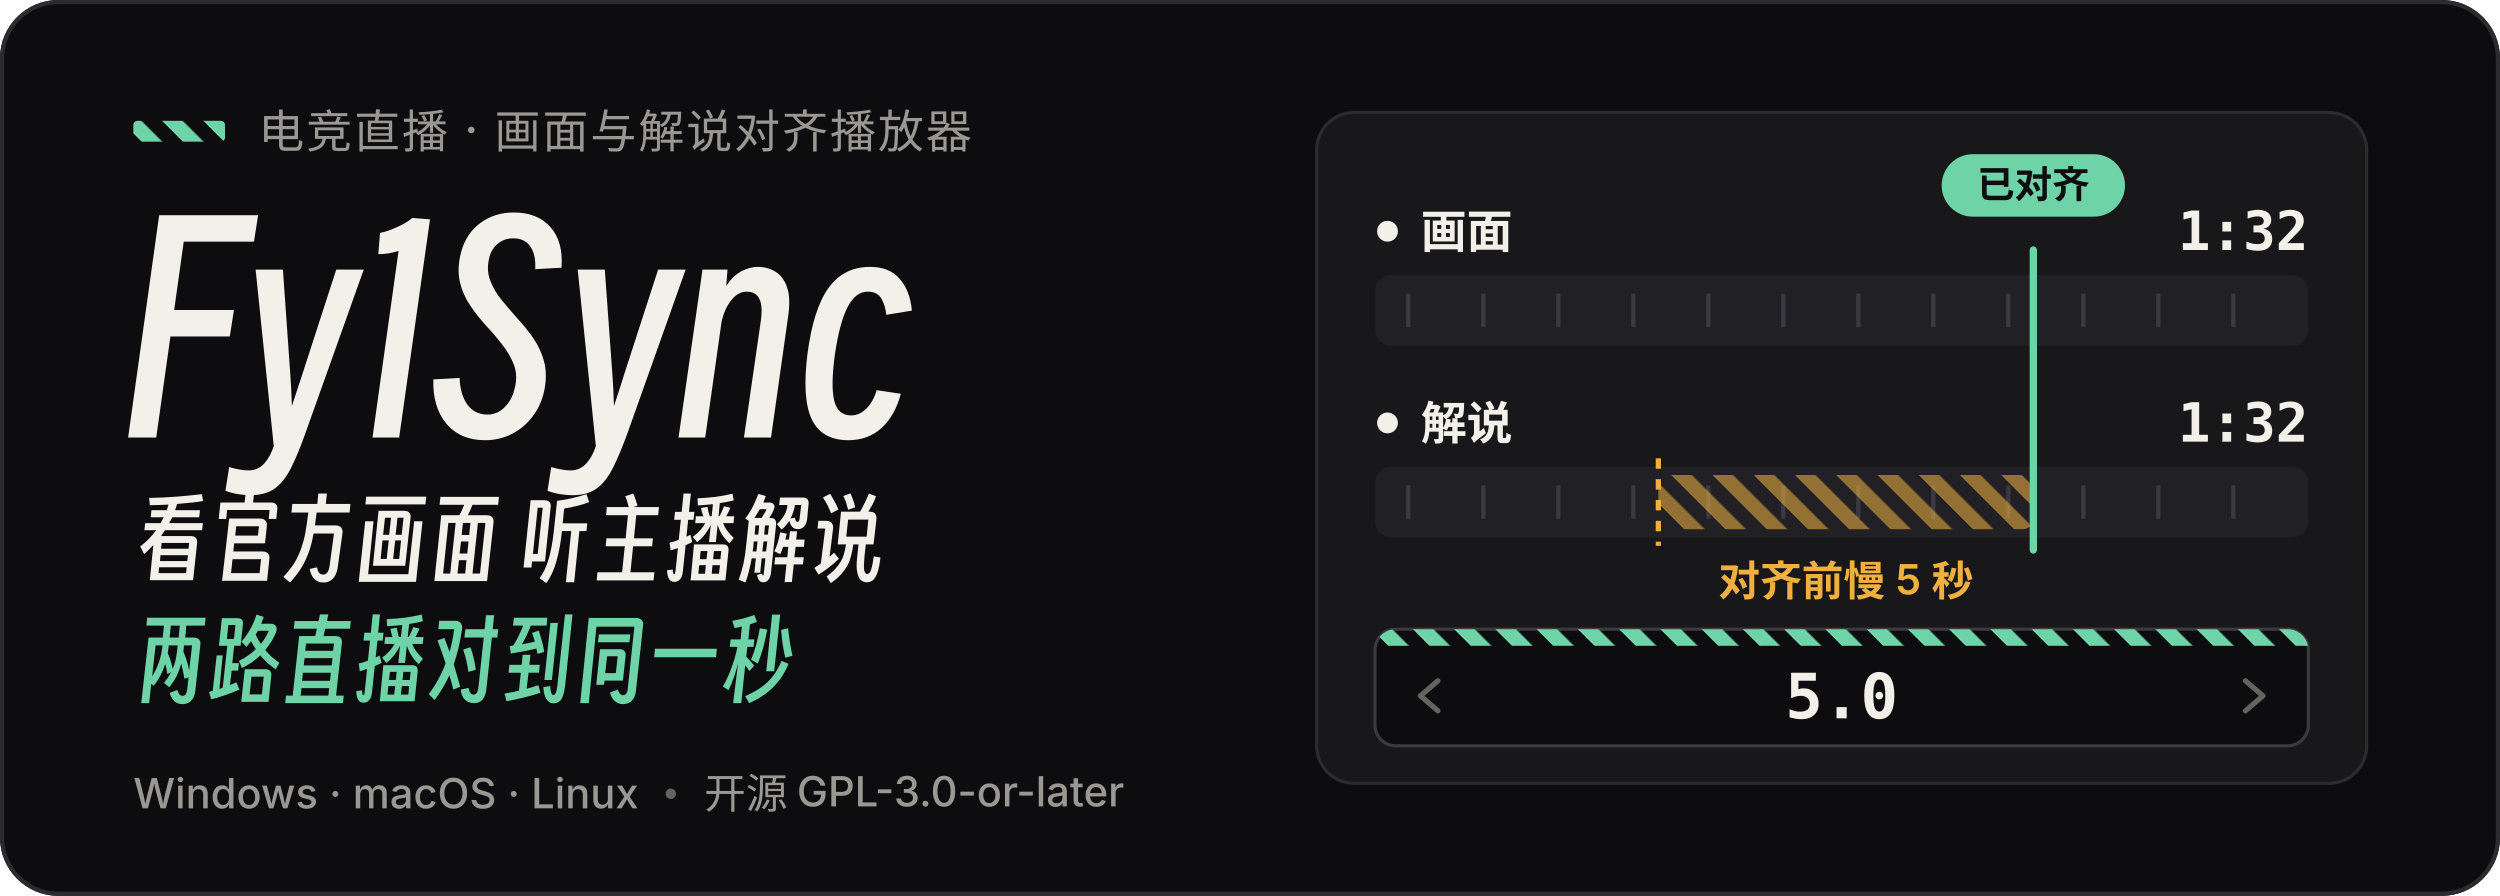
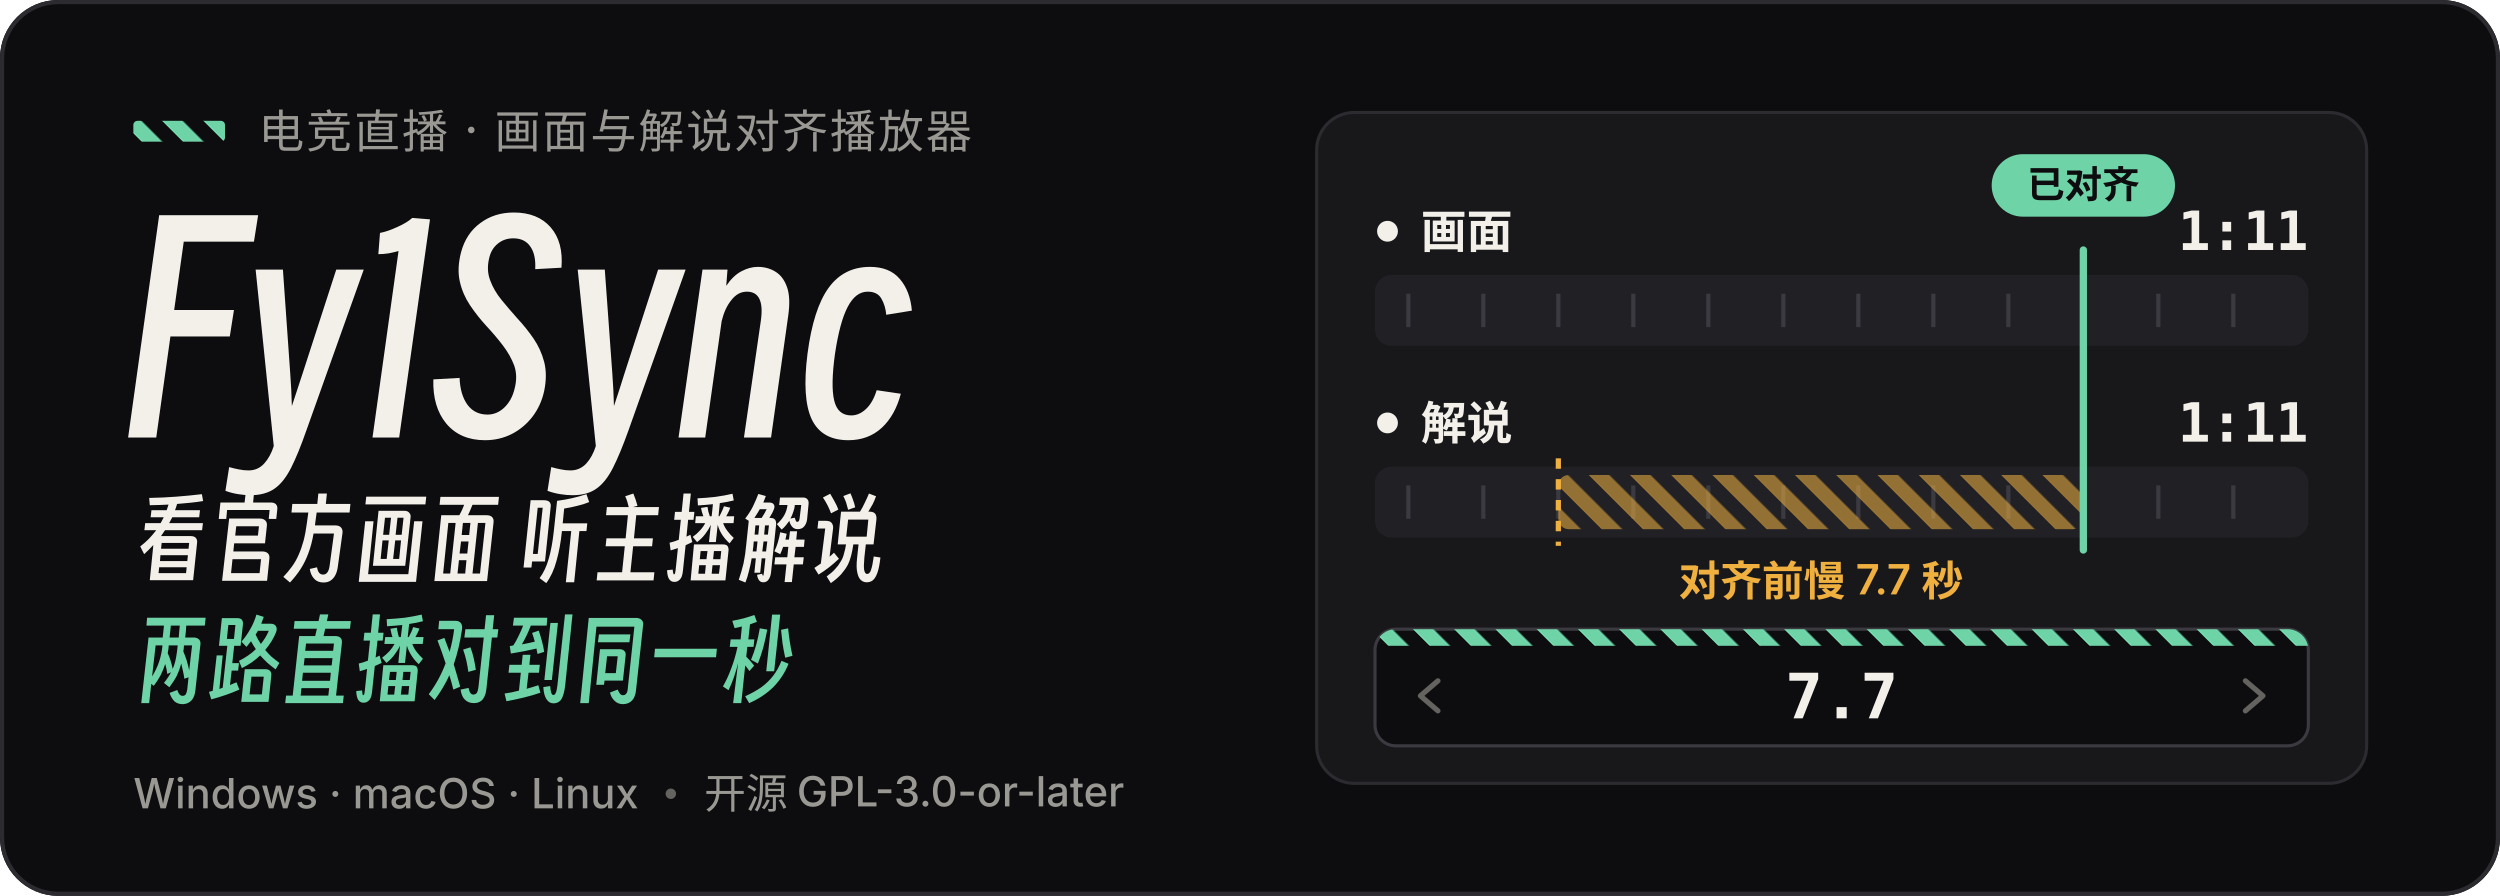
<svg xmlns="http://www.w3.org/2000/svg" width="1200" height="430" viewBox="0 0 1200 430" role="img" aria-labelledby="title desc">
  <defs>
    <pattern id="lock" width="14" height="14" patternUnits="userSpaceOnUse" patternTransform="rotate(-45)">
      <rect width="7.0" height="14" fill="#6fd3a8" />
    </pattern>
    <pattern id="drift" width="14" height="14" patternUnits="userSpaceOnUse" patternTransform="rotate(-45)">
      <rect width="7.0" height="14" fill="#f0b03f" />
    </pattern>
    <pattern id="ash" width="14" height="14" patternUnits="userSpaceOnUse" patternTransform="rotate(-45)">
      <rect width="7.0" height="14" fill="#64635f" />
    </pattern>
  </defs>
  <rect width="1200" height="430" rx="28" fill="#0d0d0f" />
  <rect x="1" y="1" width="1198" height="428" rx="27" fill="none" stroke="#2b2b30" stroke-width="2" />
  <rect x="64" y="58" width="44" height="10" rx="2" fill="url(#lock)" />
  <text x="124" y="71" font-family="-apple-system, BlinkMacSystemFont, 'Segoe UI', 'PingFang SC', 'Microsoft YaHei', 'Noto Sans SC', sans-serif" font-size="22" font-weight="500" fill="#9a9893" letter-spacing="1">电竞直播 · 画面与解说对齐播放器</text>
  <path d="M75 210H61.5L76.4 103.3H123.9L121.9 116H88.2L83.6 148.8H112.3L110.3 161.5H81.8ZM147.1 206.5Q143.2 217.7 139.7 224.6Q136.2 231.5 131.7 234.6Q127.2 237.7 120.2 237.7Q117.3 237.7 114.4 237.2Q111.5 236.8 108.2 235.6L110 224.2Q112.4 224.9 114.6 225.3Q116.9 225.8 119.3 225.8Q123.8 225.8 126.8 222.5Q129.8 219.2 131.4 214.1L122.7 129.4H135.8L139.3 179.1Q139.6 183 139.8 187Q140 191 140.1 194.9Q141.4 191 142.7 187Q144 183 145.3 179.1L161.4 129.4H174.6ZM191.6 210H178.8L191.3 120.5Q189.1 121.1 186.6 121.6Q184.1 122 181.6 122L182.4 111.8Q186.1 111.1 190.6 109Q195.2 107 197.9 104.6L206.4 105.3ZM220.6 181.4Q220.9 189.5 224.4 194.3Q227.9 199 234 199Q238.5 199 242.1 195.6Q245.7 192.1 247 186.6Q248.6 180.5 246.8 175.4Q244.9 170.4 241.3 165.7Q237.7 161 233.4 156.4Q229.1 151.7 225.6 146.5Q222.1 141.3 220.7 135.1Q219.3 128.9 221.3 121.1Q223.7 112.1 230.5 107.1Q237.3 102 246.6 102Q258.1 102 264.3 109.1Q270.5 116.2 269.5 128.5L256.9 129.2Q257.3 122.3 254.6 118.4Q251.9 114.4 246.4 114.4Q242 114.4 238.9 117Q235.8 119.5 234.8 123.9Q233.4 129.7 235.3 134.6Q237.1 139.5 240.7 143.9Q244.3 148.3 248.4 152.9Q252.6 157.4 256.1 162.5Q259.6 167.6 261.2 173.7Q262.8 179.9 261.2 187.7Q259.7 194.6 255.6 200Q251.5 205.3 245.7 208.3Q239.8 211.3 232.8 211.3Q220.9 211.3 214.2 203.3Q207.6 195.3 208 182.1ZM301.7 206.5Q297.7 217.7 294.2 224.6Q290.7 231.5 286.2 234.6Q281.8 237.7 274.8 237.7Q271.9 237.7 269 237.2Q266.1 236.8 262.8 235.6L264.6 224.2Q267 224.9 269.2 225.3Q271.5 225.8 273.8 225.8Q278.3 225.8 281.4 222.5Q284.4 219.2 286 214.1L277.3 129.4H290.3L293.9 179.1Q294.2 183 294.4 187Q294.6 191 294.7 194.9Q296 191 297.3 187Q298.5 183 299.8 179.1L315.9 129.4H329.1ZM338.5 210H325.7L337.2 129.4H349.2L348.6 137.2Q351.9 132.3 355.9 130.2Q359.9 128.1 363.7 128.1Q368.5 128.1 372.2 130.4Q376 132.7 377.8 137.9Q379.6 143 378.3 151.9L370.1 210H357.1L365.2 154Q367.2 140 358.5 140Q354.2 140 351.1 144Q347.9 147.9 346.4 154.1ZM432.4 189Q429.7 199.3 423.3 205.3Q416.8 211.3 407.2 211.3Q394.4 211.3 389.6 201.2Q384.9 191.1 387.6 169.8Q390.4 148.3 397.7 138.2Q405 128.1 417.6 128.1Q427 128.1 431.9 133.9Q436.9 139.7 437.7 149.1L425.4 151.1Q425 146.7 423.1 143.4Q421.2 140 416.5 140Q410.7 140 406.9 147.3Q403.1 154.5 400.8 169.8Q398.7 185 400.4 192.2Q402.1 199.4 408.6 199.4Q412.4 199.4 415.7 196.3Q419 193.2 420.8 187.3Z" fill="#f3f0ea" />
  <path d="M67.3 262.3Q69.5 260.6 71.4 258.7Q73.3 256.7 75 254.5H69.3L69.7 251.1H77.1Q77.9 249.7 78.6 248.3H72.3L72.7 244.9H80Q80.5 243.6 80.9 242.2Q78.7 242.3 76.4 242.4Q74.1 242.5 71.9 242.5L71.6 239Q78.2 238.9 84.6 238.4Q91.1 237.9 96.9 237.2L97.5 240.5Q94.6 241 91.5 241.3Q88.3 241.6 85 241.9Q84.6 243.4 84 244.9H96L95.6 248.3H82.7Q82 249.7 81.2 251.1H97.4L97 254.5H79.2Q78.3 255.9 77.3 257.3H91.3Q93.3 257.3 94 258.2Q94.8 259.1 94.6 260.6L92.7 278.5H71.9L73.6 261.6Q71.6 263.8 69.2 266ZM77.3 263.4H90.5L90.8 260.6H77.6ZM76.8 269.3H89.9L90.2 266.5H77ZM76.1 275.1H89.3L89.6 272.3H76.4ZM105 249.1 105.8 241.2H117.4L117.9 236.9H121.9L121.5 241.2H130Q131.7 241.2 132.5 242.1Q133.3 243 133.1 244.5L132.6 249.1H129L129.4 244.8H109L108.6 249.1ZM106.6 278.8 110 248.9H124.7Q126.4 248.9 127.3 249.8Q128.3 250.7 128.1 252.4L127.2 260.8H112.4L112 264.7H125.9Q127.6 264.7 128.6 265.6Q129.5 266.5 129.3 268.2L128.2 278.8ZM112.9 257.1H123.8L124.3 252.6H113.4ZM110.9 275.1H124.6L125.3 268.4H111.6ZM139.2 279.6 136 276.9Q138.3 274.5 140.1 272Q142 269.4 143.3 266.4Q144.7 263.3 145.7 259.6Q146.7 255.8 147.3 251.1L148 246H139.9L140.3 241.9H152.3L152.8 236.9H156.9L156.4 241.9H168.2L167.8 246H152L151.3 251.1Q151.2 251.7 151.2 252.2H161Q162.8 252.2 163.7 253.2Q164.6 254.3 164.4 255.8L162.1 272.4Q161.8 274.4 161 276Q160.2 277.6 158.8 278.6Q157.4 279.6 155.3 279.6Q152.4 279.6 150.8 277.8Q149.1 276 148.7 273.1L152.2 272.3Q152.7 275.8 155.1 275.8Q157.6 275.8 158.2 271.7L160.3 256.1H150.5Q149.6 261.4 148 265.6Q146.5 269.7 144.3 273.1Q142.1 276.5 139.2 279.6ZM204.6 238.4 204.2 242.1H175.4L175.8 238.4ZM179 271.6 181.7 245.2H194.2Q195.7 245.2 196.4 246.1Q197.2 246.9 197.1 248.1L194.5 271.6ZM183.9 256.7H186.8L187.7 248.5H184.8ZM189.9 256.7H192.8L193.7 248.5H190.8ZM179.3 250.2 176.7 275.6H196L198.8 250.2H202.8L199.7 279.3H172.2L175.3 250.2ZM182.7 268.3H185.6L186.6 259.4H183.6ZM188.7 268.3H191.6L192.5 259.4H189.7ZM239.5 238.5 239.1 242.3H226.8Q226.3 243.5 225.8 244.7Q225.3 246 224.6 247.3H233.5Q235.5 247.3 236.3 248.3Q237.1 249.2 236.9 250.8L233.8 278.9H208.5L211.8 247.3H220.5Q221.9 244.8 222.8 242.3H211L211.4 238.5ZM212.7 275.3H216.1L218.7 251H215.2ZM221.6 256.8H225.2L225.8 251H222.2ZM226.8 275.3H230.4L233 251H229.4ZM220.6 265.7H224.3L224.9 259.9H221.3ZM219.6 275.3H223.3L223.9 268.9H220.3ZM271.6 279.5 274.2 254.9H269.7L269.7 255.2Q268.9 263 267.1 269.3Q265.4 275.6 262.2 279.9L259 277.5Q261.8 273.8 263.4 268.2Q265 262.6 265.8 255.2L267.4 240.4Q271.2 239.9 274.7 239.1Q278.2 238.3 281.5 237.2L282.8 241Q280.2 242.1 277.1 242.8Q274 243.6 270.8 244.1L270.1 251.2H281.9L281.5 254.9H278.1L275.6 279.5ZM255.1 272.4H251.3L254.7 240.1H261Q263 240.1 263.8 241Q264.6 242 264.3 243.5L261.6 269.5H255.4ZM255.8 265.9H258.1L260.5 243.7H258.1ZM314.1 274.7 313.7 278.6H286.4L286.8 274.7H298.6L299.9 262.2H290.7L291.1 258.4H300.3L301.4 247.3H290.9L291.3 243.4H301.8Q301.5 242.1 301.1 240.8Q300.7 239.5 300.1 238.2L304 236.9Q304.6 238.3 305.1 239.8Q305.6 241.4 306 242.8L303.8 243.4H316.3L315.9 247.3H305.4L304.3 258.4H313.4L313 262.2H303.9L302.6 274.7ZM320.2 273.7 322.9 273.4Q323 274.7 323.2 275.2Q323.3 275.7 323.5 275.7Q323.8 275.7 324 275.3Q324.1 274.8 324.3 273.6L325.4 263.1Q323.7 263.7 321.9 264.2L321.4 260.5Q322.5 260.2 323.6 259.9Q324.7 259.5 325.8 259.1L326.8 249.5H323.6L324 245.7H327.2L328.1 236.9H331.6L330.7 245.7H333.3L332.9 249.5H330.3L329.5 257.6Q330.5 257.2 331.4 256.7L332.3 260.2Q330.7 261 329.1 261.7L327.8 274Q327.5 277.1 326.3 278.2Q325.1 279.4 323.6 279.3Q322.1 279.3 321.2 278Q320.3 276.7 320.2 273.7ZM340.3 260.2 341.2 251.9Q340.2 254.1 338.6 256.2Q337 258.4 334.6 260.2L332.5 257.7Q334.5 256.3 336 254.6Q337.6 252.9 338.5 251.1H333.7L334 247.8H337.6Q337.2 246.7 336.9 245.7Q336.7 244.6 336.5 243.8L339.6 243.3Q339.8 244.4 340 245.5Q340.3 246.7 340.7 247.8H341.6L342.2 242Q338.6 242.4 335 242.6L334.8 239.2Q339 239 343.4 238.5Q347.8 237.9 351.6 237L352.2 240.2Q349.1 241 345.5 241.5L344.9 247.8H345.3Q346 246.6 346.5 245.4Q347.1 244.3 347.5 243L350.5 243.7Q350.2 244.7 349.7 245.7Q349.2 246.7 348.6 247.8H352.4L352.1 251.1H347.1Q347.8 253.1 349.2 254.9Q350.5 256.7 352.2 258.2L350.2 260.8Q348.2 259 346.7 256.8Q345.2 254.5 344.5 251.9L343.6 260.2ZM349.7 264.2 348.2 278.6H331.5L333.1 261.3H346.8Q348.7 261.3 349.3 262.2Q349.8 263.2 349.7 264.2ZM335.9 268.4H339.1L339.6 264.5H336.3ZM342.3 268.4H345.8L346.2 264.5H342.7ZM335.2 275.4H338.4L338.8 271.3H335.6ZM341.6 275.4H345.1L345.6 271.3H342ZM362.1 274.9 362.8 268H360.8Q360.3 271.1 359.5 274.1Q358.8 277.1 357.8 279.6L354.6 278.3Q355.9 274.6 356.9 270.4Q357.8 266.1 358.2 261.4L359.4 250L357.7 248.9Q360.1 245.8 361.5 242.9Q362.9 240 364 237.1L367.6 238.1Q367 239.7 366.4 241.2H369.1Q370.8 241.2 371.4 242.1Q372.1 243.1 371.4 244.6Q371 245.7 370.4 246.7Q369.9 247.6 369.3 248.6H369.8Q372.9 248.6 372.5 252L370.1 274.7Q369.9 276.8 368.9 278.2Q368 279.5 366.4 279.5Q365.1 279.5 364.4 278.6Q363.6 277.6 363.4 275.9L365.8 275.4Q366 276.3 366.3 276.3Q366.5 276.3 366.5 275.9Q366.6 275.5 366.7 274.7L367.4 268H365.6L364.9 274.9ZM375.2 254.2 372.9 251.6Q375.3 249.4 376.5 247.2Q377.7 245 378 242.4H374L374.4 238.8H385.4Q386.9 238.8 387.6 239.7Q388.3 240.5 388.1 242.1L387.4 249.4Q387.1 251.4 386 252.7Q384.9 254 382.9 254Q381.2 254 380.2 252.8Q379.2 251.6 378.9 250Q378.1 251.1 377.2 252.2Q376.3 253.3 375.2 254.2ZM381.5 248.5Q381.7 249.1 381.9 249.8Q382.2 250.5 382.7 250.5Q383.2 250.5 383.5 250Q383.7 249.6 383.8 248.9L384.6 242.4H381.5L381.5 242.6Q381.4 244 380.8 245.6Q380.3 247.3 379.4 248.9ZM362.1 248.6H365.6Q366.3 247.6 366.9 246.5Q367.5 245.5 368 244.4H364.7Q363.6 246.4 362.1 248.6ZM362.2 256.6H364L364.4 252.2H362.6ZM366.8 256.6H368.6L369.1 252.2H367.2ZM371.7 264.6Q373.5 261.1 374.5 255.5L377.6 256.2Q377.3 257.7 377 259H378.7L379.2 255H382.6L382.2 259H386.2L385.9 262.5H381.9L381.3 267.5H385.8L385.4 270.9H381L380.1 279.4H376.6L377.5 270.9H371.7L372.1 267.5H377.9L378.4 262.5H375.9Q375.3 264.3 374.5 266ZM361.6 262.3Q361.4 263.5 361.3 264.7H363.1L363.6 259.9H361.8ZM365.9 264.7H367.7L368.3 259.9H366.5ZM410.5 243.5 407.1 244.7Q406.6 242.7 406.1 241.1Q405.5 239.5 404.8 238.1L408.2 236.8Q408.8 238 409.4 239.8Q410.1 241.6 410.5 243.5ZM396.8 276.7Q399.3 274.9 400.9 273.1Q402.5 271.4 403.5 269.6Q404.6 267.9 405.1 265.8Q405.7 263.8 406.1 261.3H402.1L403.7 245.6H412.8Q414.1 243.5 415.1 241.3Q416.2 239.1 417.1 236.9L420.5 238.2Q419.8 240.2 418.9 242Q417.9 243.8 416.8 245.6H417.4Q419.3 245.6 420.1 246.6Q420.8 247.6 420.7 249.2L419.3 261.3H415.6L414.9 267.6Q414.5 271.8 414.8 273.6Q415.2 275.5 416.2 275.5Q417.5 275.5 418.1 273.5Q418.8 271.6 419.4 267.1L422.6 267.6Q422.1 272.2 421.2 274.8Q420.3 277.4 419 278.5Q417.8 279.5 416 279.5Q414.4 279.5 413.2 278.4Q412 277.3 411.5 274.8Q410.9 272.3 411.4 267.9L412.1 261.3H409.6Q409.2 264.1 408.6 266.5Q408 269 406.9 271.2Q405.7 273.4 403.8 275.6Q401.8 277.8 398.8 279.9ZM402.4 244.6 398.9 246.4Q397.4 242.3 395 238.8L398.5 237Q399.6 238.8 400.6 240.7Q401.7 242.6 402.4 244.6ZM406.2 257.6H416L416.8 249.4H407.1ZM392.9 275.8 390.9 272.6Q392.5 271.6 394 270.5L396.1 253.7H392.4L392.8 250H396.5Q398.4 250 399.2 251Q400 252.1 399.9 253.5L398.2 267.2Q399.3 266.3 400.3 265.3L402.7 268.2Q398 272.7 392.9 275.8Z" fill="#f3f0ea" />
  <path d="M98.7 296.5 98.3 300.3H89.4Q89.3 301.8 89.2 303.2Q89.1 304.6 88.9 306H92.9Q94.4 306 95.4 306.8Q96.4 307.7 96.2 309.3L93.8 331.2Q93.5 334.4 92 336.1Q90.4 337.9 87.8 338Q85.3 338 83.8 336.7Q82.3 335.3 81.4 332.6L85.1 331.2Q85.6 332.7 86.2 333.4Q86.8 334 87.7 334Q88.7 334 89.2 333.2Q89.7 332.3 89.9 330.8L90.5 325.1L88.5 325.8Q88.2 323.7 87.8 322Q87.4 320.2 87 318.5Q86.2 321.5 84.9 324.3Q83.5 327 81.3 329.9L78.7 327.8Q80.8 325.2 82.1 322.7L80.3 323.5Q80.1 322.2 79.9 321Q79.6 319.8 79.3 318.7Q78.4 321.5 77.1 324.1Q75.7 326.7 73.8 329.2L72.6 328.2L71.6 337.5H67.8L71.3 306H78.1Q78.3 304.6 78.4 303.2Q78.5 301.8 78.7 300.3H70.3L70.6 296.5ZM81.4 306H85.8Q85.9 304.6 86 303.2Q86.2 301.8 86.3 300.3H82Q81.8 301.8 81.7 303.2Q81.6 304.6 81.4 306ZM74.7 309.8 73 324.7Q75.2 321.2 76.4 317.5Q77.6 313.9 78 309.8ZM80.5 313.5Q82 316.7 82.9 321.1Q84 318.5 84.5 315.7Q85 313 85.3 309.8H81Q80.9 311.7 80.5 313.5ZM88 312.7Q88.9 314.8 89.6 317Q90.3 319.3 90.8 321.8L92.2 309.8H88.3Q88.2 310.5 88.2 311.2Q88.1 312 88 312.7ZM116.1 320.7 114.7 317.2Q117 316.1 119 314.7Q121.1 313.3 122.8 311.6Q121.5 309.7 120.5 307.8Q119.5 309.1 118.3 310.5L115.9 308Q118.4 305.1 120.1 302Q121.9 299 123.1 295L126.6 296.1Q126 297.8 125.4 299.4H130Q131.7 299.4 132.4 300.5Q133.2 301.7 132.5 303.5Q131.7 305.5 130.4 307.7Q129.1 309.8 127.3 312Q128.7 313.7 130.4 315.3Q132.2 316.8 134.1 318.2L132.3 321.3Q130.2 319.8 128.3 318.1Q126.5 316.4 124.9 314.6Q123.1 316.3 120.9 317.9Q118.7 319.4 116.1 320.7ZM101.4 335.7 100.3 332.1Q101.2 331.9 102.1 331.6L104 314.6H106.9L105.3 330.7Q106.1 330.4 106.9 330.1L109.1 310H105.1L106.5 296.7H113.7Q115.5 296.7 116.1 297.5Q116.8 298.4 116.6 299.8L115.5 310H112.4L111.5 318.3H114.7L114.3 321.9H111.2L110.4 328.8Q112 328.1 113.5 327.5L114.9 331Q111.8 332.4 108.3 333.6Q104.8 334.8 101.4 335.7ZM108.9 306.7H112.3L113 300H109.6ZM122.7 304.6Q123.7 306.9 125.2 309.1Q127.7 306 129 302.8H123.8Q123.3 303.7 122.7 304.6ZM130.2 324.5 128.9 336.9H115.8L117.5 321.2H127.2Q129 321.2 129.7 322.1Q130.4 323 130.2 324.5ZM119.8 333.3H125.7L126.6 324.8H120.7ZM165 333.9 164.6 337.5H136.9L137.3 333.9H140.5L143.6 305.3H151.3L152.1 301.8H141L141.4 298.1H152.9L153.6 294.9H157.6L156.9 298.1H168.4L168 301.8H156.1L155.3 305.3H160.9Q162.6 305.3 163.5 306.2Q164.3 307.1 164.1 308.7L161.3 333.9ZM146.5 312.4H159.9L160.3 308.9H146.9ZM145.8 319.4H159.2L159.6 315.9H146.2ZM145 326.8H158.4L158.8 322.9H145.4ZM144.3 333.9H157.6L158 330.3H144.7ZM171 331.7 173.8 331.4Q173.9 332.7 174 333.2Q174.1 333.7 174.4 333.7Q174.6 333.7 174.8 333.3Q175 332.8 175.1 331.6L176.2 321.1Q174.5 321.7 172.7 322.2L172.2 318.5Q173.3 318.2 174.4 317.9Q175.5 317.5 176.6 317.1L177.6 307.5H174.5L174.9 303.7H178L178.9 294.9H182.4L181.5 303.7H184.1L183.7 307.5H181.2L180.3 315.6Q181.3 315.2 182.2 314.7L183.2 318.2Q181.6 319 179.9 319.7L178.6 332Q178.3 335.1 177.1 336.2Q175.9 337.4 174.4 337.3Q172.9 337.3 172 336Q171.1 334.7 171 331.7ZM191.2 318.2 192 309.9Q191 312.1 189.4 314.2Q187.8 316.4 185.5 318.2L183.4 315.7Q185.3 314.3 186.9 312.6Q188.4 310.9 189.4 309.1H184.5L184.9 305.8H188.4Q188 304.7 187.8 303.7Q187.5 302.6 187.4 301.8L190.5 301.3Q190.6 302.4 190.9 303.5Q191.1 304.7 191.5 305.8H192.4L193.1 300Q189.4 300.4 185.8 300.6L185.6 297.2Q189.9 297 194.3 296.5Q198.6 295.9 202.4 295L203 298.2Q199.9 299 196.4 299.5L195.7 305.8H196.2Q196.8 304.6 197.4 303.4Q197.9 302.3 198.3 301L201.3 301.7Q201 302.7 200.5 303.7Q200 304.7 199.4 305.8H203.3L202.9 309.1H197.9Q198.6 311.1 200 312.9Q201.4 314.7 203 316.2L201 318.8Q199 317 197.6 314.8Q196.1 312.5 195.3 309.9L194.4 318.2ZM200.5 322.2 199 336.6H182.3L184 319.3H197.7Q199.6 319.3 200.1 320.2Q200.6 321.2 200.5 322.2ZM186.7 326.4H190L190.4 322.5H187.2ZM193.2 326.4H196.7L197.1 322.5H193.6ZM186 333.4H189.2L189.7 329.3H186.4ZM192.4 333.4H196L196.4 329.3H192.9ZM224.9 330.2Q225.5 333.4 227.2 333.4Q228.1 333.4 228.8 332.7Q229.4 331.9 229.7 329.4L232.2 306H222.9L223.4 302H232.6L233.3 295.3H237.2L236.5 302H239.2L238.7 306H236.1L233.5 330.5Q233.2 333.8 231.7 335.7Q230.2 337.5 227.5 337.5Q224.8 337.5 223.1 335.8Q221.5 334.2 221.1 331ZM217.6 331Q217.2 329.2 216.7 327.5Q216.2 325.8 215.7 324.1Q212.9 330.3 208.6 336L205.8 333.2Q210.8 326.6 213.9 318.4Q213 315.6 212 312.8Q211 310.1 210 307.4L213.3 306.2Q214.6 309.5 215.8 312.9Q217.3 307.6 218 302H210.4L210.8 298H218.6Q220.5 298 221.3 299.2Q222 300.3 221.8 301.9Q221.1 306.6 220.1 310.9Q219.1 315.1 217.8 318.9Q218.6 321.6 219.4 324.3Q220.2 327 220.9 329.6ZM224.8 322.5Q224.5 320.1 223.9 317.3Q223.3 314.6 222.3 311.8L225.8 310.7Q226.8 313.3 227.4 316Q228 318.8 228.4 321.5ZM264.1 329.3Q264.2 331.4 264.6 332.5Q264.9 333.6 265.7 333.6Q266.3 333.6 266.8 332.5Q267.3 331.4 267.6 328.6L271.2 294.9H274.8L271.3 328.9Q270.8 333.2 269.6 335.4Q268.3 337.6 265.6 337.6Q263.6 337.6 262.3 335.6Q261 333.6 260.8 329.8ZM258.6 302.7Q259.5 305.4 260.2 308Q260.9 310.6 261.2 312.9L258 313.9Q257.8 312.6 257.5 311.3Q254.5 312 251.5 312.6Q248.4 313.2 245.2 313.7L244.7 310.1Q245.1 310 245.5 310Q246 309.9 246.4 309.8Q247.9 307.5 249 305.1Q250.2 302.7 251.1 300.3H246.2L246.7 296.5H262.7L262.4 300.3H254.8Q253 305 250.5 309.3Q252.1 309 253.6 308.7Q255.2 308.4 256.7 308Q256.4 307 256.1 305.9Q255.8 304.9 255.4 303.8ZM261.3 326.4 264.2 299H267.8L264.9 326.4ZM243.1 336.6 242.2 332.9Q244 332.6 245.7 332.3Q247.4 331.9 249.1 331.5L250 322.9H244.1L244.5 319.1H250.4L250.9 314.3H254.6L254.1 319.1H259.1L258.7 322.9H253.7L252.8 330.6Q254.3 330.2 255.6 329.8Q257 329.4 258.4 328.9L259.4 332.5Q255.6 333.8 251.5 334.8Q247.4 335.8 243.1 336.6ZM282.6 337.5H278.5L282.6 296.6H305.4Q306.9 296.6 307.9 297.5Q308.9 298.4 308.7 299.9L305.3 331.2Q305 334.4 303.5 336.1Q302 337.9 299.1 338Q296.6 338 295 336.4Q293.3 334.8 292.8 332.4L296.5 331Q297 332.2 297.6 333Q298.2 333.7 299 333.7Q300.1 333.7 300.6 332.9Q301.2 332.2 301.3 330.8L304.5 300.8H286.3ZM302.6 304.5 302.1 308.3H287L287.5 304.5ZM300.3 314.6 299 326.7H290.2L289.9 328.7H286.2L288 311.6H297.3Q298.9 311.6 299.7 312.5Q300.5 313.3 300.3 314.6ZM290.5 323.1H295.6L296.5 315H291.4ZM344.1 311.4 343.7 315.5H314L314.4 311.4ZM367.8 322.2 370.6 295H374.5L371.6 322.2ZM349.7 331.3 347 329.5Q349.3 325.5 351 320.8Q352.8 316.2 354 310.5H350.3L350.7 306.9H355.5L356.1 300.7Q354.3 301.2 352.6 301.5L351.5 298Q354.2 297.5 357 296.8Q359.8 296 362.1 295.2L363.3 298.5Q361.7 299.1 360 299.7L359.2 306.9H362.1L361.7 310.5H358.7L358.2 315.2Q359.2 316.2 360.1 317.2Q361 318.3 362 319.5L359.7 322.1Q358.7 320.6 357.7 319.4L355.8 337.5H351.9L354.3 318.2Q352.6 325.3 349.7 331.3ZM378.3 301.6Q378.6 304.7 379.1 308Q379.6 311.3 380.4 314.8L376.9 315.7Q376.1 312 375.6 308.7Q375.2 305.4 374.9 302.3ZM368.3 302.2Q367.4 306.8 366.4 310.7Q365.3 314.6 363.8 318.5L360.5 316.7Q362 313.1 363 309.4Q364 305.7 364.7 301.6ZM378.5 318.6Q376 324.9 371.2 329.8Q366.3 334.6 359.6 337.5L357.7 334.2Q362.1 332.2 365.4 329.9Q368.7 327.5 371.1 324.4Q373.5 321.3 375.1 317.2Z" fill="#6fd3a8" />
  <text x="64" y="388" font-family="-apple-system, BlinkMacSystemFont, 'Segoe UI', 'PingFang SC', 'Microsoft YaHei', 'Noto Sans SC', sans-serif" font-size="20" font-weight="500" fill="#9a9893">Windows · macOS · Linux</text>
  <circle cx="322" cy="381" r="2.5" fill="#64635f" />
  <text x="338" y="388" font-family="-apple-system, BlinkMacSystemFont, 'Segoe UI', 'PingFang SC', 'Microsoft YaHei', 'Noto Sans SC', sans-serif" font-size="20" font-weight="500" fill="#9a9893">开源 GPL-3.0-or-later</text>
  <rect x="632" y="54" width="504" height="322" rx="18" fill="#18181b" stroke="#2b2b30" stroke-width="1.5" />
  <circle cx="666" cy="111" r="5" fill="#f3f0ea" />
  <text x="682" y="119" font-family="-apple-system, BlinkMacSystemFont, 'Segoe UI', 'PingFang SC', 'Microsoft YaHei', 'Noto Sans SC', sans-serif" font-size="22" font-weight="700" fill="#f3f0ea">画面</text>
-   <text x="1108" y="120" font-family="ui-monospace, SFMono-Regular, 'Cascadia Mono', Menlo, Consolas, monospace" font-size="26" font-weight="600" fill="#f3f0ea" text-anchor="end">1:32</text>
+   <text x="1108" y="120" font-family="ui-monospace, SFMono-Regular, 'Cascadia Mono', Menlo, Consolas, monospace" font-size="26" font-weight="600" fill="#f3f0ea" text-anchor="end">1:11</text>
  <rect x="660" y="132" width="448" height="34" rx="8" fill="#212125" />
  <path d="M676,141 V157" stroke="#3a3a40" stroke-width="2" />
  <path d="M712,141 V157" stroke="#3a3a40" stroke-width="2" />
  <path d="M748,141 V157" stroke="#3a3a40" stroke-width="2" />
  <path d="M784,141 V157" stroke="#3a3a40" stroke-width="2" />
  <path d="M820,141 V157" stroke="#3a3a40" stroke-width="2" />
  <path d="M856,141 V157" stroke="#3a3a40" stroke-width="2" />
  <path d="M892,141 V157" stroke="#3a3a40" stroke-width="2" />
  <path d="M928,141 V157" stroke="#3a3a40" stroke-width="2" />
  <path d="M964,141 V157" stroke="#3a3a40" stroke-width="2" />
  <path d="M1000,141 V157" stroke="#3a3a40" stroke-width="2" />
  <path d="M1036,141 V157" stroke="#3a3a40" stroke-width="2" />
  <path d="M1072,141 V157" stroke="#3a3a40" stroke-width="2" />
  <circle cx="666" cy="203" r="5" fill="#f3f0ea" />
  <text x="682" y="211" font-family="-apple-system, BlinkMacSystemFont, 'Segoe UI', 'PingFang SC', 'Microsoft YaHei', 'Noto Sans SC', sans-serif" font-size="22" font-weight="700" fill="#f3f0ea">解说</text>
-   <text x="1108" y="212" font-family="ui-monospace, SFMono-Regular, 'Cascadia Mono', Menlo, Consolas, monospace" font-size="26" font-weight="600" fill="#f3f0ea" text-anchor="end">1:32</text>
+   <text x="1108" y="212" font-family="ui-monospace, SFMono-Regular, 'Cascadia Mono', Menlo, Consolas, monospace" font-size="26" font-weight="600" fill="#f3f0ea" text-anchor="end">1:11</text>
  <rect x="660" y="224" width="448" height="34" rx="8" fill="#212125" />
  <path d="M676,233 V249" stroke="#3a3a40" stroke-width="2" />
  <path d="M712,233 V249" stroke="#3a3a40" stroke-width="2" />
  <path d="M748,233 V249" stroke="#3a3a40" stroke-width="2" />
  <path d="M784,233 V249" stroke="#3a3a40" stroke-width="2" />
  <path d="M820,233 V249" stroke="#3a3a40" stroke-width="2" />
  <path d="M856,233 V249" stroke="#3a3a40" stroke-width="2" />
  <path d="M892,233 V249" stroke="#3a3a40" stroke-width="2" />
  <path d="M928,233 V249" stroke="#3a3a40" stroke-width="2" />
  <path d="M964,233 V249" stroke="#3a3a40" stroke-width="2" />
  <path d="M1000,233 V249" stroke="#3a3a40" stroke-width="2" />
  <path d="M1036,233 V249" stroke="#3a3a40" stroke-width="2" />
  <path d="M1072,233 V249" stroke="#3a3a40" stroke-width="2" />
-   <rect x="796" y="228" width="180" height="26" rx="5" fill="url(#drift)" fill-opacity=".55" />
-   <path d="M796,220 V262" stroke="#f0b03f" stroke-width="2.5" stroke-dasharray="5 5" />
-   <text x="886.0" y="286" font-family="-apple-system, BlinkMacSystemFont, 'Segoe UI', 'PingFang SC', 'Microsoft YaHei', 'Noto Sans SC', sans-serif" font-size="20" font-weight="600" fill="#f0b03f" text-anchor="middle">对齐前慢 5 秒</text>
-   <path d="M976,120 V264" stroke="#6fd3a8" stroke-width="3.5" stroke-linecap="round" />
-   <rect x="932" y="74" width="88" height="30" rx="15" fill="#6fd3a8" />
-   <text x="976" y="95" font-family="-apple-system, BlinkMacSystemFont, 'Segoe UI', 'PingFang SC', 'Microsoft YaHei', 'Noto Sans SC', sans-serif" font-size="18" font-weight="700" fill="#0d0d0f" text-anchor="middle">已对齐</text>
+   <rect x="748" y="228" width="252" height="26" rx="5" fill="url(#drift)" fill-opacity=".55" />
+   <path d="M748,220 V262" stroke="#f0b03f" stroke-width="2.5" stroke-dasharray="5 5" />
+   <text x="874.0" y="286" font-family="-apple-system, BlinkMacSystemFont, 'Segoe UI', 'PingFang SC', 'Microsoft YaHei', 'Noto Sans SC', sans-serif" font-size="20" font-weight="600" fill="#f0b03f" text-anchor="middle">对齐前慢 7.7 秒</text>
+   <path d="M1000,120 V264" stroke="#6fd3a8" stroke-width="3.5" stroke-linecap="round" />
+   <rect x="956" y="74" width="88" height="30" rx="15" fill="#6fd3a8" />
+   <text x="1000" y="95" font-family="-apple-system, BlinkMacSystemFont, 'Segoe UI', 'PingFang SC', 'Microsoft YaHei', 'Noto Sans SC', sans-serif" font-size="18" font-weight="700" fill="#0d0d0f" text-anchor="middle">已对齐</text>
  <clipPath id="cap660302">
    <rect x="660" y="302" width="448" height="56" rx="10" />
  </clipPath>
  <rect x="660" y="302" width="448" height="56" rx="10" fill="#0d0d0f" stroke="#3a3a40" stroke-width="1.5" />
  <rect x="660" y="302" width="448" height="8" fill="url(#lock)" clip-path="url(#cap660302)" />
  <path d="M690.2,326.8 L681.8,334.0 L690.2,341.2" stroke="#64635f" stroke-width="2.5" fill="none" stroke-linecap="round" stroke-linejoin="round" />
  <path d="M1077.8,326.8 L1086.2,334.0 L1077.8,341.2" stroke="#64635f" stroke-width="2.5" fill="none" stroke-linecap="round" stroke-linejoin="round" />
-   <text x="884.0" y="344.8" font-family="ui-monospace, SFMono-Regular, 'Cascadia Mono', Menlo, Consolas, monospace" font-size="30" font-weight="700" fill="#f3f0ea" text-anchor="middle">5.0</text>
+   <text x="884.0" y="344.8" font-family="ui-monospace, SFMono-Regular, 'Cascadia Mono', Menlo, Consolas, monospace" font-size="30" font-weight="700" fill="#f3f0ea" text-anchor="middle">7.7</text>
</svg>
